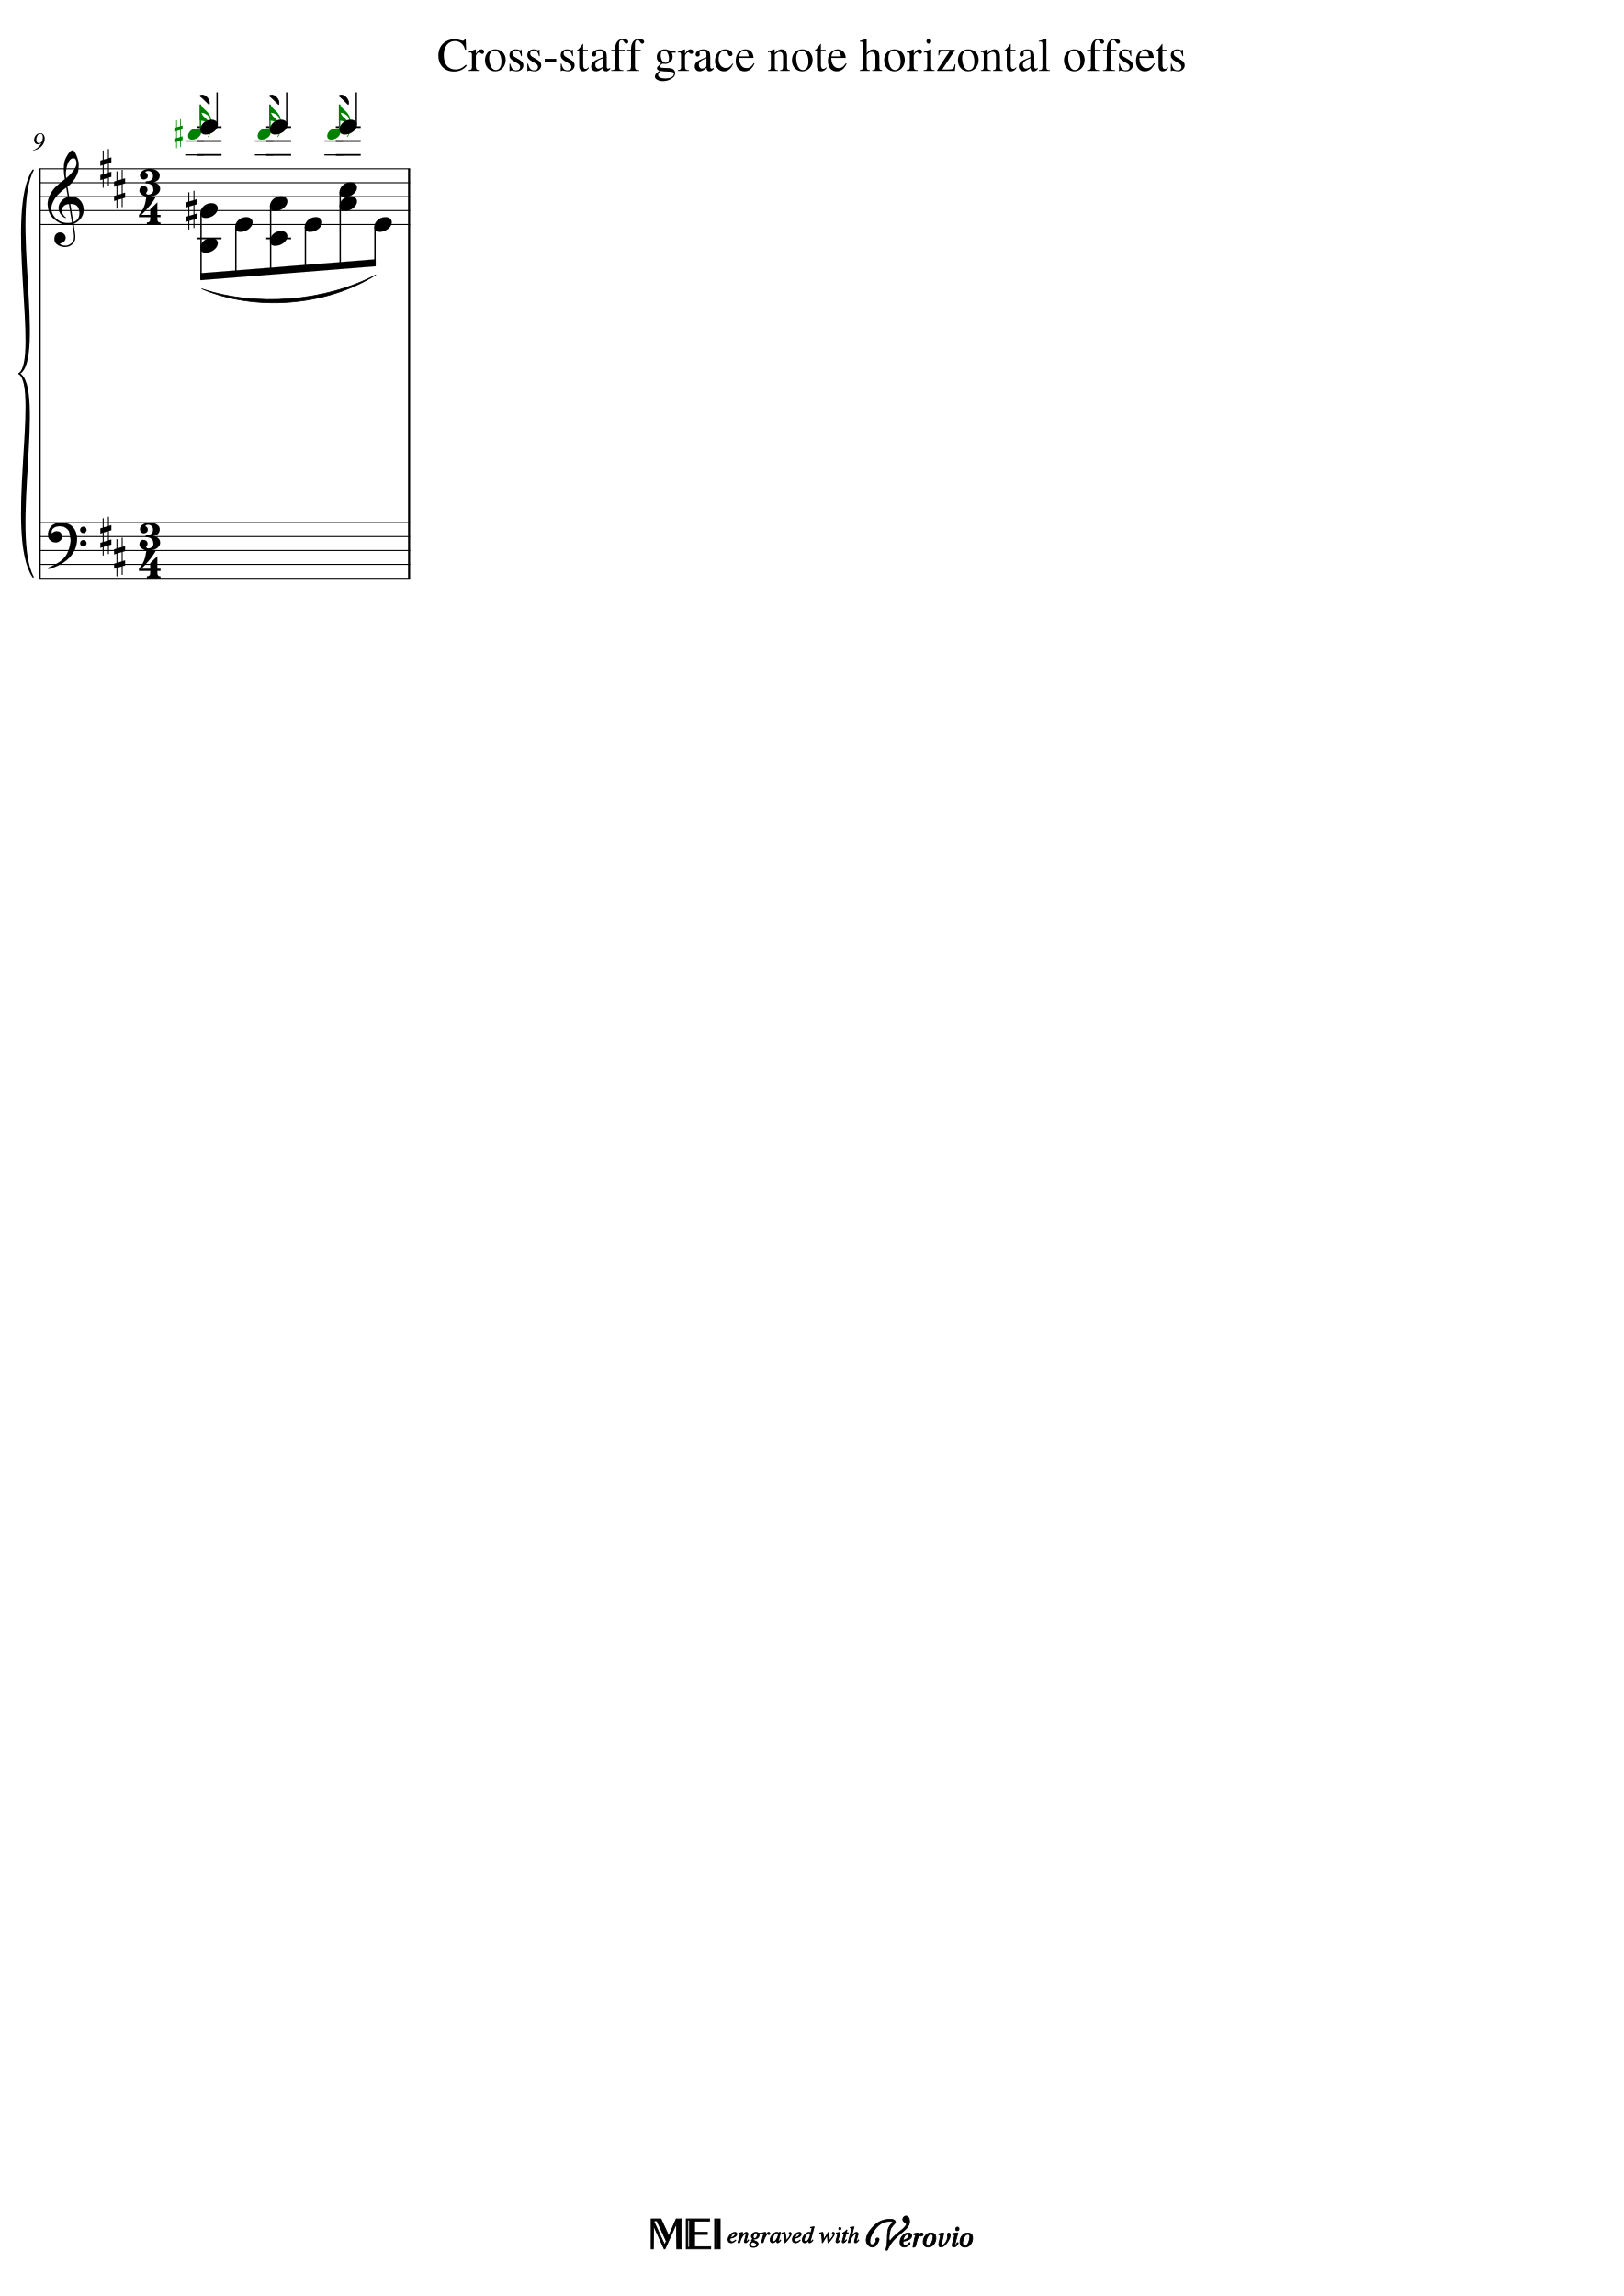
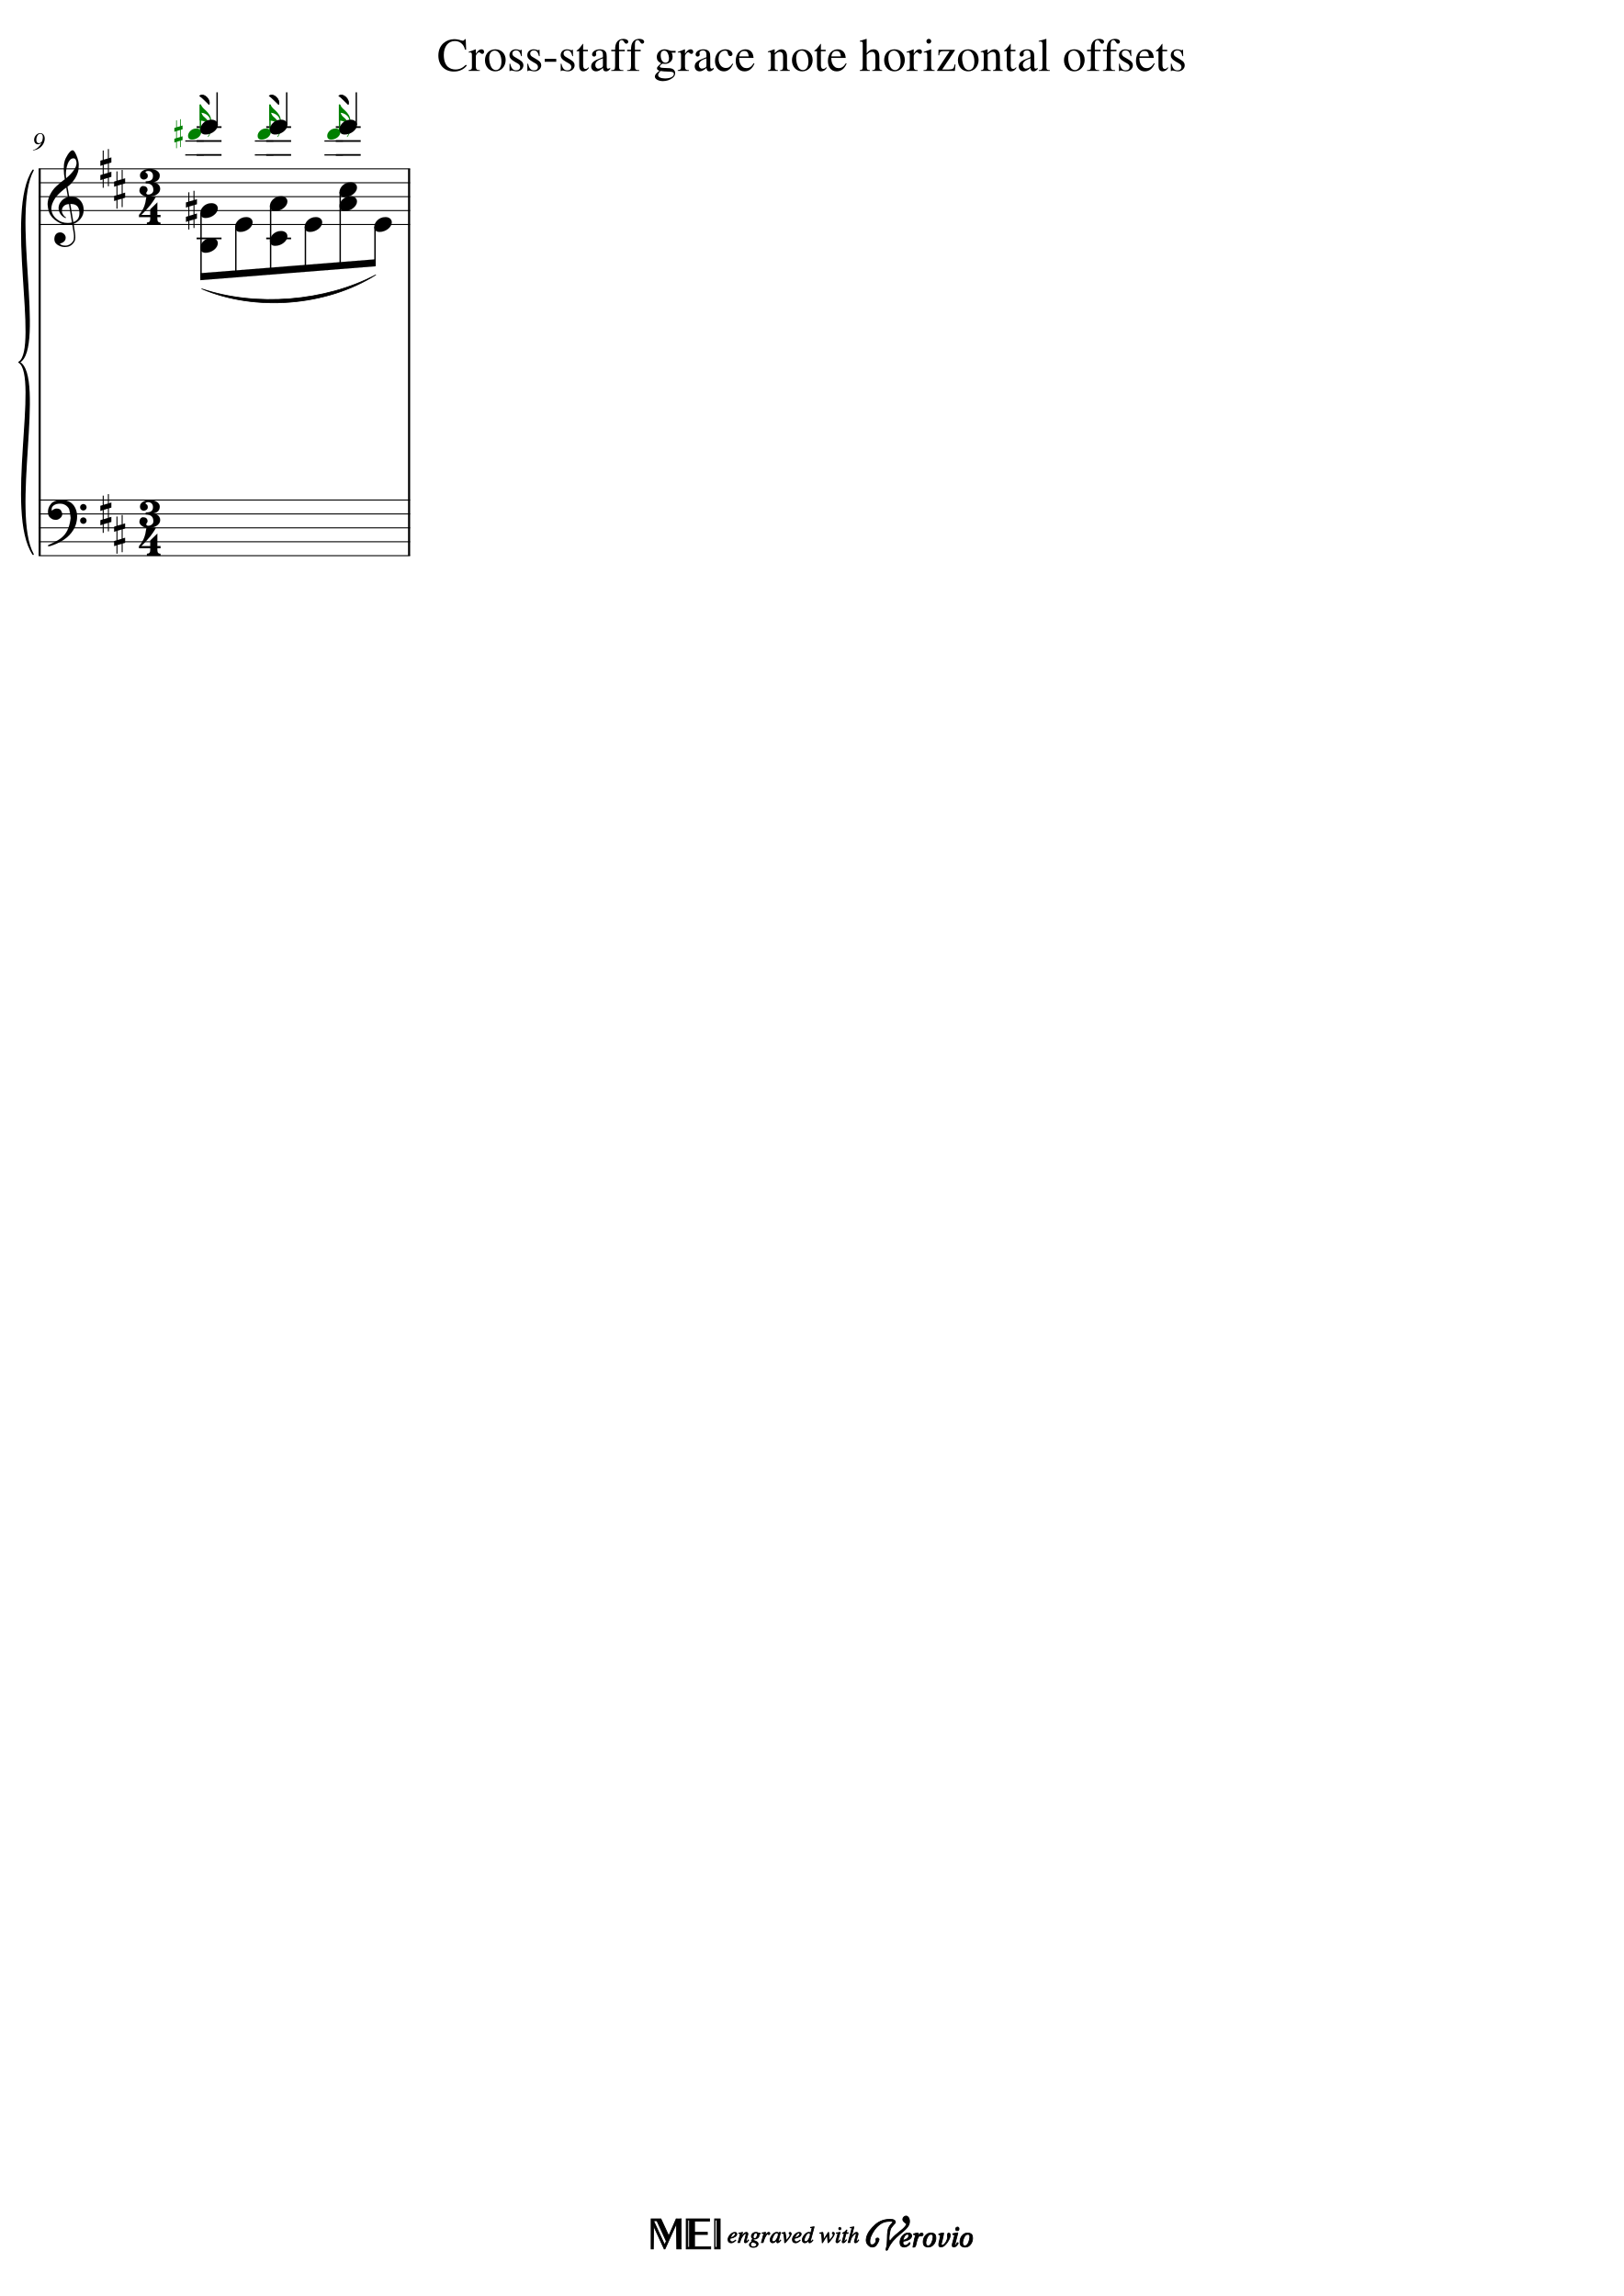
<svg xmlns="http://www.w3.org/2000/svg" xmlns:xlink="http://www.w3.org/1999/xlink" width="2100px" height="2970px" version="1.1" overflow="visible" id="docid">
  <defs>
    <g id="E050-docid">
      <path transform="scale(1,-1)" d="M441 -245c-23 -4 -48 -6 -76 -6c-59 0 -102 7 -130 20c-88 42 -150 93 -187 154c-26 44 -43 103 -48 176c0 6 -1 13 -1 19c0 54 15 111 45 170c29 57 65 106 110 148s96 85 153 127c-3 16 -8 46 -13 92c-4 43 -5 73 -5 89c0 117 16 172 69 257c34 54 64 82 89 82 c21 0 43 -30 69 -92s39 -115 41 -159v-15c0 -109 -21 -162 -67 -241c-13 -20 -63 -90 -98 -118c-13 -9 -25 -19 -37 -29l31 -181c8 1 18 2 28 2c58 0 102 -12 133 -35c59 -43 92 -104 98 -184c1 -7 1 -15 1 -22c0 -123 -87 -209 -181 -248c8 -57 17 -110 25 -162 c5 -31 6 -58 6 -80c0 -30 -5 -53 -14 -70c-35 -64 -88 -99 -158 -103c-5 0 -11 -1 -16 -1c-37 0 -72 10 -108 27c-50 24 -77 59 -80 105v11c0 29 7 55 20 76c18 28 45 42 79 44h6c49 0 93 -42 97 -87v-9c0 -51 -34 -86 -105 -106c17 -24 51 -36 102 -36c62 0 116 43 140 85 c9 16 13 41 13 74c0 20 -1 42 -5 67c-8 53 -18 106 -26 159zM461 939c-95 0 -135 -175 -135 -286c0 -24 2 -48 5 -71c50 39 92 82 127 128c40 53 60 100 60 140v8c-4 53 -22 81 -55 81h-2zM406 119l54 -326c73 25 110 78 110 161c0 7 0 15 -1 23c-7 95 -57 142 -151 142h-12 zM382 117c-72 -2 -128 -47 -128 -120v-7c2 -46 43 -99 75 -115c-3 -2 -7 -5 -10 -10c-70 33 -116 88 -123 172v11c0 68 44 126 88 159c23 17 49 29 78 36l-29 170c-21 -13 -52 -37 -92 -73c-50 -44 -86 -84 -109 -119c-45 -69 -67 -130 -67 -182v-13c5 -68 35 -127 93 -176 s125 -73 203 -73c25 0 50 3 75 9c-19 111 -36 221 -54 331z" />
    </g>
    <g id="E262-docid">
      <path transform="scale(1,-1)" d="M136 186v169h17v-164l44 14v-91l-44 -14v-165l44 12v-91l-44 -13v-155h-17v150l-76 -22v-155h-17v149l-43 -13v90l43 14v167l-43 -14v92l43 13v169h17v-163zM60 73v-167l76 22v168z" />
    </g>
    <g id="E083-docid">
      <path transform="scale(1,-1)" d="M208 250c97 0 177 -52 177 -116c0 -69 -40 -111 -118 -125c56 -5 125 -44 125 -116c0 -31 -10 -57 -31 -78c-19 -21 -45 -38 -78 -49l-50 -11c-15 -3 -36 -7 -55 -7c-50 0 -86 16 -113 38c-16 10 -23 18 -34 34c-7 13 -11 25 -11 38c0 43 27 83 68 83l3 -2 c61 0 75 -42 75 -70c0 -19 -24 -42 -26 -57c7 -17 20 -25 37 -25c44 0 94 29 94 78c0 75 -34 125 -138 125v36c84 0 131 22 131 98c0 54 -37 88 -87 88c-26 0 -43 -7 -51 -22c15 -22 44 -16 44 -70c0 -37 -37 -62 -71 -62c-22 0 -69 15 -69 76c0 79 101 116 178 116z" />
    </g>
    <g id="E084-docid">
      <path transform="scale(1,-1)" d="M20 -78c84 97 114 180 134 329h170c-13 -32 -82 -132 -99 -151l-84 -97c-33 -36 -59 -63 -80 -81h162v102l127 123v-225h57v-39h-57v-34c0 -43 19 -65 57 -65v-34h-244v36c48 0 60 26 60 70v27h-203v39z" />
    </g>
    <g id="E0A4-docid">
      <path transform="scale(1,-1)" d="M0 -39c0 68 73 172 200 172c66 0 114 -37 114 -95c0 -84 -106 -171 -218 -171c-64 0 -96 30 -96 94z" />
    </g>
    <g id="E062-docid">
      <path transform="scale(1,-1)" d="M582 -120c0 32 26 58 58 58s58 -26 58 -58s-26 -58 -58 -58s-58 26 -58 58zM582 120c0 32 26 58 58 58s58 -26 58 -58s-26 -58 -58 -58s-58 26 -58 58zM158 96c51 0 73 -14 88 -49l16 -39c0 -17 -2 -30 -7 -40c-3 -11 -10 -21 -19 -31c-17 -18 -49 -43 -84 -43 c-55 0 -77 13 -112 44c-24 21 -35 55 -35 100c0 46 14 81 32 112c30 52 71 79 137 93l36 6l26 2c154 0 235 -68 274 -182c11 -32 18 -68 18 -107c0 -103 -26 -182 -68 -250c-89 -145 -234 -230 -412 -288l-30 -5c-9 0 -14 3 -14 8c3 10 5 11 10 16c35 15 70 30 96 44l78 43 c96 57 162 136 197 258c9 33 17 60 22 100c3 22 5 35 6 39c-7 69 -16 115 -23 140s-4 22 -16 40c-8 12 -19 23 -31 34c-24 21 -62 44 -118 44c-48 0 -84 -8 -113 -28c-28 -19 -42 -44 -42 -73v-16c2 -5 3 -9 4 -11c24 22 52 39 84 39z" />
    </g>
    <g id="E242-docid">
      <path transform="scale(1,-1)" d="M206 -748c32 48 49 100 49 149c0 89 -55 168 -168 203c-18 5 -47 9 -87 16v190v190h22c8 0 33 -61 71 -95c4 -3 -2 3 61 -56c62 -58 122 -137 122 -241c0 -32 -7 -65 -17 -96c11 -29 17 -60 17 -94c0 -71 -32 -148 -67 -190c-6 -5 -10 -7 -13 -7s-5 2 -5 5l4 10 c1 3 6 8 11 16zM248 -463c4 18 7 38 7 57c0 105 -80 173 -168 200c-11 3 -27 6 -47 9c9 -17 23 -61 53 -88c4 -3 -2 3 61 -56c36 -33 71 -74 94 -122z" />
    </g>
  </defs>
  <style type="text/css">#docid g.ending, #docid g.fing, #docid g.reh, #docid g.tempo {font-weight:bold;}#docid g.dir, #docid g.dynam, #docid g.mNum {font-style:italic;}#docid g.label {font-weight:normal;}#docid ellipse, #docid path, #docid polygon, #docid polyline, #docid rect {stroke:currentColor}</style>
  <svg class="definition-scale" color="black" font-family="Times, serif" viewBox="0 0 21000 29700">
    <g class="page-margin" transform="translate(500, 500)">
      <g id="iJ6YNS9" class="mdiv pageMilestone" />
      <g id="j6ERYJ7" class="score pageMilestone" />
      <g id="sWRWRWP" class="system">
-         <path d="M13 1684 L13 6981" stroke-width="27" />
+         <path d="M13 1684 L13 6688" stroke-width="27" />
        <g id="nP0WQMA" class="grpSym">
-           <path d="M-72,6963 C-432,6423 18,4513 -252,4333 C81,4513 -369,6423 -72,6963" stroke-width="18" stroke-linecap="round" stroke-linejoin="round" />
-           <path d="M-72,1702 C-369,2242 81,4153 -252,4333 C18,4153 -432,2242 -72,1702" stroke-width="18" stroke-linecap="round" stroke-linejoin="round" />
+           <path d="M-72,6670 C-432,6130 18,4366 -252,4186 C81,4366 -369,6130 -72,6670" stroke-width="18" stroke-linecap="round" stroke-linejoin="round" />
+           <path d="M-72,1702 C-369,2242 81,4006 -252,4186 C18,4006 -432,2242 -72,1702" stroke-width="18" stroke-linecap="round" stroke-linejoin="round" />
        </g>
        <g id="i1N780LT" class="section systemMilestone" />
        <g id="z1XZBIJA" class="measure">
          <g id="k91JIAK" class="mNum autogenerated">
            <text y="1441" text-anchor="middle" font-size="0px">
              <tspan id="l1KT7QAW" class="text">
                <tspan font-size="324px">9</tspan>
              </tspan>
            </text>
          </g>
          <g id="a12WP67W" class="staff">
            <path d="M0 1684 L4804 1684" stroke-width="13" />
            <path d="M0 1864 L4804 1864" stroke-width="13" />
            <path d="M0 2044 L4804 2044" stroke-width="13" />
            <path d="M0 2224 L4804 2224" stroke-width="13" />
            <path d="M0 2404 L4804 2404" stroke-width="13" />
            <g id="a1N7061U" class="clef">
              <use xlink:href="#E050-docid" transform="translate(117, 2224) scale(0.72, 0.72)" />
            </g>
            <g id="cLQ1O4E" class="keySig">
              <g id="eRMYYWI" class="keyAccid">
                <use xlink:href="#E262-docid" transform="translate(798, 1684) scale(0.72, 0.72)" />
              </g>
              <g id="gNT854W" class="keyAccid">
                <use xlink:href="#E262-docid" transform="translate(976, 1954) scale(0.72, 0.72)" />
              </g>
            </g>
            <g id="iR99MOM" class="meterSig">
              <use xlink:href="#E083-docid" transform="translate(1289, 1864) scale(0.72, 0.72)" />
              <use xlink:href="#E084-docid" transform="translate(1283, 2224) scale(0.72, 0.72)" />
            </g>
            <g class="ledgerLines above">
              <path d="M2043 1504 L2365 1504" stroke-width="22" />
              <path d="M2943 1504 L3265 1504" stroke-width="22" />
              <path d="M3843 1504 L4165 1504" stroke-width="22" />
              <path d="M2043 1324 L2365 1324" stroke-width="22" />
              <path d="M2943 1324 L3265 1324" stroke-width="22" />
              <path d="M3843 1324 L4165 1324" stroke-width="22" />
              <path d="M2043 1144 L2365 1144" stroke-width="22" />
              <path d="M2943 1144 L3265 1144" stroke-width="22" />
              <path d="M3843 1144 L4165 1144" stroke-width="22" />
            </g>
            <g class="ledgerLines below">
              <path d="M2043 2584 L2365 2584" stroke-width="22" />
              <path d="M2943 2584 L3265 2584" stroke-width="22" />
            </g>
            <g class="ledgerLines above cue">
              <path d="M1896 1504 L2136 1504" stroke-width="16" />
              <path d="M2796 1504 L3036 1504" stroke-width="16" />
              <path d="M3696 1504 L3936 1504" stroke-width="16" />
              <path d="M1896 1324 L2136 1324" stroke-width="16" />
              <path d="M2796 1324 L3036 1324" stroke-width="16" />
              <path d="M3696 1324 L3936 1324" stroke-width="16" />
            </g>
            <g id="b4Y5DFV" class="layer">
              <g id="cNFAQML" class="beam">
                <polygon points="2091,3124 4359,2944 4359,2854 2091,3034" />
                <g id="chord_12960" class="chord">
                  <g id="tPEE0OP" class="stem">
                    <path d="M2100 2252 L2100 3106" stroke-width="18" />
                  </g>
                  <g id="e36A7UB" class="note">
                    <g class="notehead">
                      <use xlink:href="#E0A4-docid" transform="translate(2091, 2224) scale(0.72, 0.72)" />
                    </g>
                    <g id="fW4SW7P" class="accid">
                      <use xlink:href="#E262-docid" transform="translate(1905, 2224) scale(0.72, 0.72)" />
                    </g>
                  </g>
                  <g id="g17JWEWV" class="note">
                    <g class="notehead">
                      <use xlink:href="#E0A4-docid" transform="translate(2091, 2674) scale(0.72, 0.72)" />
                    </g>
                  </g>
                </g>
                <g id="h11BYRB0" class="note">
                  <g class="notehead">
                    <use xlink:href="#E0A4-docid" transform="translate(2541, 2404) scale(0.72, 0.72)" />
                  </g>
                  <g id="uL0P3Y6" class="stem">
                    <path d="M2550 2432 L2550 3070" stroke-width="18" />
                  </g>
                </g>
                <g id="iEPNT2P" class="chord">
                  <g id="vPKGJXZ" class="stem">
                    <path d="M3000 2162 L3000 3034" stroke-width="18" />
                  </g>
                  <g id="j180F7IU" class="note">
                    <g class="notehead">
                      <use xlink:href="#E0A4-docid" transform="translate(2991, 2134) scale(0.72, 0.72)" />
                    </g>
                  </g>
                  <g id="k1JVOWO3" class="note">
                    <g class="notehead">
                      <use xlink:href="#E0A4-docid" transform="translate(2991, 2584) scale(0.72, 0.72)" />
                    </g>
                    <g id="l168SLSU" class="accid" />
                  </g>
                </g>
                <g id="m1I1R6XU" class="note">
                  <g class="notehead">
                    <use xlink:href="#E0A4-docid" transform="translate(3441, 2404) scale(0.72, 0.72)" />
                  </g>
                  <g id="wGMJNIQ" class="stem">
                    <path d="M3450 2432 L3450 2998" stroke-width="18" />
                  </g>
                </g>
                <g id="n3L1BSY" class="chord">
                  <g id="xIG9TQU" class="stem">
                    <path d="M3900 1982 L3900 2962" stroke-width="18" />
                  </g>
                  <g id="oYFJ0C6" class="note">
                    <g class="notehead">
                      <use xlink:href="#E0A4-docid" transform="translate(3891, 1954) scale(0.72, 0.72)" />
                    </g>
                    <g id="p6KLLMO" class="accid" />
                  </g>
                  <g id="q4CA8UL" class="note">
                    <g class="notehead">
                      <use xlink:href="#E0A4-docid" transform="translate(3891, 2134) scale(0.72, 0.72)" />
                    </g>
                  </g>
                </g>
                <g id="note_13044" class="note">
                  <g class="notehead">
                    <use xlink:href="#E0A4-docid" transform="translate(4341, 2404) scale(0.72, 0.72)" />
                  </g>
                  <g id="y1NKD124" class="stem">
                    <path d="M4350 2432 L4350 2926" stroke-width="18" />
                  </g>
                </g>
              </g>
            </g>
          </g>
          <g id="s1IC15RP" class="staff">
-             <path d="M0 6261 L4804 6261" stroke-width="13" />
-             <path d="M0 6441 L4804 6441" stroke-width="13" />
-             <path d="M0 6621 L4804 6621" stroke-width="13" />
-             <path d="M0 6801 L4804 6801" stroke-width="13" />
-             <path d="M0 6981 L4804 6981" stroke-width="13" />
+             <path d="M0 5968 L4804 5968" stroke-width="13" />
+             <path d="M0 6148 L4804 6148" stroke-width="13" />
+             <path d="M0 6328 L4804 6328" stroke-width="13" />
+             <path d="M0 6508 L4804 6508" stroke-width="13" />
+             <path d="M0 6688 L4804 6688" stroke-width="13" />
            <g id="k111HCX6" class="clef">
-               <use xlink:href="#E062-docid" transform="translate(117, 6441) scale(0.72, 0.72)" />
+               <use xlink:href="#E062-docid" transform="translate(117, 6148) scale(0.72, 0.72)" />
            </g>
            <g id="mXTA0QM" class="keySig">
              <g id="oLY9P3F" class="keyAccid">
-                 <use xlink:href="#E262-docid" transform="translate(798, 6441) scale(0.72, 0.72)" />
+                 <use xlink:href="#E262-docid" transform="translate(798, 6148) scale(0.72, 0.72)" />
              </g>
              <g id="q2BL7ML" class="keyAccid">
-                 <use xlink:href="#E262-docid" transform="translate(976, 6711) scale(0.72, 0.72)" />
+                 <use xlink:href="#E262-docid" transform="translate(976, 6418) scale(0.72, 0.72)" />
              </g>
            </g>
            <g id="s1NUKWCL" class="meterSig">
-               <use xlink:href="#E083-docid" transform="translate(1289, 6441) scale(0.72, 0.72)" />
-               <use xlink:href="#E084-docid" transform="translate(1283, 6801) scale(0.72, 0.72)" />
+               <use xlink:href="#E083-docid" transform="translate(1289, 6148) scale(0.72, 0.72)" />
+               <use xlink:href="#E084-docid" transform="translate(1283, 6508) scale(0.72, 0.72)" />
            </g>
            <g id="tBZ62SV" class="layer">
              <g id="note_13062" class="note" color="green" fill="green">
                <g class="notehead">
                  <use xlink:href="#E0A4-docid" transform="translate(1932, 1234) scale(0.54, 0.54)" />
                </g>
                <g id="z1K4OJSQ" class="stem">
                  <path d="M2092 1213 L2092 852" stroke-width="18" />
                  <g id="aRA8GUK" class="flag">
                    <use xlink:href="#E242-docid" transform="translate(2083, 852) scale(0.54, 0.54)" />
                  </g>
                </g>
                <g id="vLC6GUE" class="accid">
                  <use xlink:href="#E262-docid" transform="translate(1755, 1234) scale(0.54, 0.54)" />
                </g>
              </g>
              <g id="note_13074" class="note">
                <g class="notehead">
                  <use xlink:href="#E0A4-docid" transform="translate(2091, 1144) scale(0.72, 0.72)" />
                </g>
                <g id="b1AYFJ9P" class="stem">
                  <path d="M2308 1116 L2308 694" stroke-width="18" />
                </g>
              </g>
              <g id="note_13080" class="note" color="green" fill="green">
                <g class="notehead">
                  <use xlink:href="#E0A4-docid" transform="translate(2832, 1234) scale(0.54, 0.54)" />
                </g>
                <g id="cUUYDUG" class="stem">
                  <path d="M2992 1213 L2992 852" stroke-width="18" />
                  <g id="d17EWFLB" class="flag">
                    <use xlink:href="#E242-docid" transform="translate(2983, 852) scale(0.54, 0.54)" />
                  </g>
                </g>
                <g id="yAUW6TF" class="accid" />
              </g>
              <g id="note_13092" class="note">
                <g class="notehead">
                  <use xlink:href="#E0A4-docid" transform="translate(2991, 1144) scale(0.72, 0.72)" />
                </g>
                <g id="eZWEOI5" class="stem">
                  <path d="M3208 1116 L3208 694" stroke-width="18" />
                </g>
              </g>
              <g id="note_13098" class="note" color="green" fill="green">
                <g class="notehead">
                  <use xlink:href="#E0A4-docid" transform="translate(3732, 1234) scale(0.54, 0.54)" />
                </g>
                <g id="fXQFU55" class="stem">
                  <path d="M3892 1213 L3892 852" stroke-width="18" />
                  <g id="g11K35MU" class="flag">
                    <use xlink:href="#E242-docid" transform="translate(3883, 852) scale(0.54, 0.54)" />
                  </g>
                </g>
                <g id="b1XSZE2H" class="accid" />
              </g>
              <g id="note_13110" class="note">
                <g class="notehead">
                  <use xlink:href="#E0A4-docid" transform="translate(3891, 1144) scale(0.72, 0.72)" />
                </g>
                <g id="h1NRSQV" class="stem">
                  <path d="M4108 1116 L4108 694" stroke-width="18" />
                </g>
              </g>
            </g>
          </g>
          <g id="dIZDUHE" class="slur">
            <path d="M2109,3236 C2810,3473 3705,3401 4359,3056 C3723,3459 2802,3533 2109,3236" stroke-width="9" stroke-linecap="round" stroke-linejoin="round" />
          </g>
          <g id="e1EHME80" class="slur">
            <path d="M2082,740 C2138,698 2229,789 2204,852 C2167,819 2118,762 2082,740" stroke-width="9" stroke-linecap="round" stroke-linejoin="round" />
          </g>
          <g id="f1BEGS43" class="slur">
            <path d="M2982,740 C3038,698 3129,789 3104,852 C3067,819 3018,762 2982,740" stroke-width="9" stroke-linecap="round" stroke-linejoin="round" />
          </g>
          <g id="gETMZTA" class="slur">
            <path d="M3882,740 C3938,698 4029,789 4004,852 C3967,819 3918,762 3882,740" stroke-width="9" stroke-linecap="round" stroke-linejoin="round" />
          </g>
          <g id="y16753K6" class="barLine">
            <path d="M4791 1684 L4791 2404" stroke-width="27" />
-             <path d="M4791 6261 L4791 6981" stroke-width="27" />
-             <path d="M4791 2404 L4791 6261" stroke-width="27" />
+             <path d="M4791 5968 L4791 6688" stroke-width="27" />
+             <path d="M4791 2404 L4791 5968" stroke-width="27" />
          </g>
        </g>
        <g id="qI1DT7K" class="systemMilestoneEnd i1N780LT" />
      </g>
      <g id="rJ8GLXL" class="pageMilestoneEnd j6ERYJ7" />
      <g id="s1HUMGE0" class="pageMilestoneEnd iJ6YNS9" />
      <g id="z1M5W8JL" class="pgHead autogenerated">
        <text font-size="0px">
          <tspan id="aA571PQ" class="rend" x="10000" y="417" text-anchor="middle">
            <tspan id="bGR56S9" class="rend">
              <tspan id="c10PAP45" class="text">
                <tspan font-size="607px">Cross-staff grace note horizontal offsets</tspan>
              </tspan>
            </tspan>
          </tspan>
        </text>
      </g>
      <g id="t1YD0KSR" class="pgFoot autogenerated">
        <g id="u1XWY667" class="fig">
          <g class="svg" transform="translate(7750, 28099) scale(10, 10)">
            <g>
              <path fill="#000000" d="M 17.113,49.265 V 10.368 h 12.697 c 3.289,7.337 6.713,14.61 10.127,21.889 3.42,-7.485 6.256,-14.205 9.589,-21.91 2.436,0.104 4.317,0.085 6.484,-0.058 V 49.264 H 50.274 C 50.145,38.356 50.016,27.448 49.887,16.54 45.003,27.315 39.967,38.434 35.084,49.209 34.679,49.344 34.427,49.136 34.022,49.271 29.466,39.331 24.91,29.391 20.354,19.451 20.224,29.389 20.095,39.327 19.965,49.264 H 17.113 Z M 36.754,39.325 C 32.721,30.513 28.688,21.701 24.655,12.889 22.531,12.751 22.657,12.71 20.714,12.814 v 0.966 c 4.613,9.998 9.609,20.749 13.873,30.082 0.722,-1.513 1.445,-3.025 2.167,-4.538 z m 25.738,9.94 c 0,-12.966 0,-25.931 0,-38.897 10.084,0 20.169,0 30.253,0 0,0.96 0,1.921 0,2.881 -6.483,0 -12.966,0 -19.448,0 0,4.802 0,9.604 0,14.406 5.522,0 11.045,0 16.567,0 0,0.96 0,1.921 0,2.881 -5.522,0 -11.045,0 -16.567,0 0,5.282 0,10.565 0,15.847 6.963,0 13.926,0 20.889,0 0,0.96 0,1.921 0,2.881 -10.565,0 -21.129,0 -31.694,0 z m 4.322,-2.161 c 0,-11.765 0,-23.53 0,-35.295 -0.72,0 -1.441,0 -2.161,0 0,11.765 0,23.53 0,35.295 0.72,0 1.441,0 2.161,0 z m 32.414,2.161 c 0,-12.966 0,-25.931 0,-38.897 2.401,0 4.802,0 7.203,0 0,12.966 0,25.931 0,38.897 -2.401,0 -4.802,0 -7.203,0 z m 2.881,-2.161 c 0,-11.765 0,-23.53 0,-35.295 -0.72,0 -1.441,0 -2.161,0 0,11.765 0,23.53 0,35.295 0.72,0 1.441,0 2.161,0 z" />
              <path fill="#000000" d="m 346.3,6.7 c -3.1,0.5 -4.9,4.4 -2.7,6.8 1.2,1.4 2.7,2.4 4.1,3.5 -2.4,5.3 -7.7,8.3 -11.9,12.1 -3.7,2.8 -7,6.2 -9.7,9.9 -2.2,-0.8 -0.915,-7.719 -0.627,-9.5 0.288,-1.781 0.727,-6.4 2.927,-8.7 1.3,-1.9 3,-3.5 4.5,-5.2 1.2,-3.4 -3.2,-4.9 -5.8,-4.6 -7.3,-0.5 -14.6,2 -20,6.8 -5,4.6 -10,10.1 -11.5,17 -0.9,3.5 -0.2,7.5 2.8,9.9 2.5,2.8 7.4,2.9 9.8,-0.2 1.7,-2.3 3.2,-4.8 3.8,-7.6 -0.1,-2.6 -4.4,-2.3 -4.3,0.2 1.2,2.4 -0.9,4.7 -2.7,6.2 -1.7,0.9 -4.7,0.7 -4.8,-1.7 -1,-5.8 2.1,-11.3 5.2,-16.1 4,-5.8 9.8,-11.2 17.2,-11.8 1.6,0 8.1,-1.2 6.8,1.4 -2.8,2.8 -5.6,6.1 -6,10.3 -1.6,7.7 0.1,15.7 -2.3,23.2 -1.1,3.9 2,2.6 2.5,0.2 3.3,-7.4 8.9,-13.4 15.1,-18.5 4.2,-3.9 9.5,-7.1 11.9,-12.6 1.3,-3.6 1.2,-9 -2.7,-10.9 -0.504,-0.177 -1.07,-0.165 -1.6,-0.1 z m 66,14.5 c -2,0.8 -1.8,4.9 0.8,4.4 3.4,0.4 2.9,-6.2 -0.8,-4.4 z m 0.6,7.3 c -1.3,0.5 -7.6,0.5 -5.4,2.2 4,-0.3 0.7,4.5 0.6,6.7 -0.4,2.9 -2.4,5.9 -1.2,8.8 2.7,1.7 5.6,-0.8 6.8,-3.2 1.6,-1.4 -0.5,-3 -1.2,-0.9 -0.4,0.8 -2.4,3.5 -2.6,1.8 1.1,-5 2.7,-9.9 3.9,-14.9 l -0.1,-0.5 h -0.9 z m -65.1,0.2 c -6.5,1.6 -10.5,9.5 -8.2,15.7 2.1,3.4 7.4,2.9 10.1,0.4 2,-0.2 3.6,-5.3 1,-3.4 -1.4,2 -4,4.2 -6.5,2.8 -2.2,-1.9 -1.9,-5.7 1.7,-5.3 3.1,-0.9 6.9,-2.1 8.1,-5.5 0.9,-2.7 -1.6,-5.2 -4.3,-4.8 h -1.1 -0.7 z m 13.6,0 c -2.2,0 -8.5,1.8 -2.9,2.3 0.9,1.9 -1,4.9 -1.1,7.2 -0.5,2.9 -1.4,5.7 -1.7,8.7 3.7,0.7 3.8,-2.6 4.4,-5.3 0.9,-3.3 1.6,-7 4.1,-9.5 2.4,1.6 6.8,-0.7 3.7,-3.4 -2.9,-0.5 -4.8,2.4 -6.2,4.3 0,-1.2 2.4,-5 -0.2,-4.3 z m 15.8,0 c -6.4,1.3 -9.6,9.1 -7.7,14.9 1.9,4 7.7,3.9 11,1.7 4.1,-3 6,-8.9 4.4,-13.7 -1.3,-3 -4.8,-3.2 -7.6,-3 z m 17,0 c -2.3,0 -8.8,1.9 -3,2.4 0.4,2.5 -1,5.7 -1.4,8.4 -0.7,2.4 -1.8,7.5 2.1,7.2 3.8,-0.1 6.5,-3.5 8.5,-6.3 2,-3.2 4.5,-7 3.3,-10.9 -3.7,-3 -3.6,2.6 -3.1,5.1 -0.7,3.8 -2.7,7.9 -6.2,9.8 -3.6,0.6 -1,-4.3 -0.8,-6.1 0.6,-3.2 1.6,-6.3 1.9,-9.5 h -1.1 z m 30.6,0 c -6.3,1.2 -9.5,8.9 -7.8,14.7 1.5,4 7.2,4.2 10.5,2.4 4.6,-2.8 6.6,-9.3 4.8,-14.3 -1.4,-2.8 -4.8,-3 -7.5,-2.8 z m -75.4,1.7 c 2.1,1.5 0.2,4.7 -1.6,5.7 -1.1,0.4 -5.5,3.4 -4.6,0.7 0.8,-2.7 2.2,-6.2 5.3,-6.6 l 0.9,0.1 z m 30.8,0 c 2.6,1.5 1.3,5.2 0.8,7.6 -0.8,2.7 -1.9,5.9 -4.7,7.1 -5.1,0.8 -4,-5.8 -2.8,-8.8 1,-2.8 3,-6.8 6.7,-5.8 z m 47.1,-0.1 c 2.9,0.7 2,4.7 1.5,6.8 -0.7,3 -1.8,6.7 -5,8 -4.7,0.8 -4,-5.1 -3,-7.9 0.9,-3 2.7,-7.3 6.5,-6.8 z" />
              <g>
                <path d="m 116.566,37.118 q 0,-3.252 2.93,-6.299 2.9,-3.047 5.991,-3.047 1.143,0 1.816,0.527 0.674,0.527 0.674,1.567 0,2.109 -2.476,3.618 -2.461,1.494 -5.186,1.831 l -0.835,0.103 q -0.19,0.601 -0.264,0.967 -0.073,0.352 -0.073,0.894 0,1.289 0.835,2.007 0.85,0.718 2.007,0.718 1.099,0 2.329,-0.732 0.703,-0.425 2.036,-1.523 l 0.381,0.337 q -0.659,0.835 -1.89,1.714 -2.183,1.567 -4.38,1.567 -1.553,0 -2.725,-1.099 -1.172,-1.099 -1.172,-3.149 z m 3.12,-2.358 q 2.798,-0.41 4.556,-1.963 Q 126,31.229 126,29.691 q 0,-0.557 -0.264,-0.879 -0.264,-0.337 -0.776,-0.337 -0.952,0 -1.875,0.82 -0.908,0.806 -1.641,1.831 -0.776,1.201 -1.23,2.3 -0.249,0.586 -0.527,1.333 z" />
                <path d="m 129.472,41 2.534,-9.053 q 0.322,-1.143 0.366,-1.377 0.059,-0.249 0.059,-0.527 0,-0.425 -0.249,-0.659 -0.234,-0.249 -0.938,-0.249 -0.176,0 -0.352,0.029 -0.161,0.015 -0.366,0.044 v -0.498 q 0.952,-0.146 1.348,-0.22 0.41,-0.073 0.879,-0.176 l 2.622,-0.571 q 0.088,0.059 0.117,0.132 l -1.948,6.299 q 1.787,-2.739 2.988,-4.072 2.109,-2.358 3.779,-2.358 0.645,0 1.113,0.249 0.894,0.483 0.894,1.743 0,0.352 -0.073,0.732 -0.073,0.381 -0.19,0.82 l -1.919,7.017 q -0.059,0.22 -0.132,0.542 -0.073,0.308 -0.073,0.439 0,0.22 0.103,0.396 0.103,0.176 0.337,0.176 0.381,0 0.879,-0.439 0.498,-0.454 1.626,-1.919 l 0.425,0.381 q -1.201,1.626 -1.904,2.285 -1.201,1.157 -2.3,1.157 -0.498,0 -0.967,-0.322 -0.454,-0.337 -0.454,-1.201 0,-0.249 0.029,-0.527 0.044,-0.278 0.103,-0.483 l 1.846,-7.119 q 0.146,-0.586 0.19,-0.952 0.059,-0.381 0.059,-0.542 0,-0.352 -0.176,-0.601 -0.161,-0.264 -0.586,-0.264 -1.099,0 -2.769,1.992 -0.981,1.187 -1.992,2.827 -0.776,1.274 -1.23,2.49 Q 132.709,37.821 131.742,41 Z" />
                <path d="m 149.13,33.5 q 0,0.908 0.278,1.45 0.469,0.894 1.685,0.894 1.318,0 2.344,-1.67 1.04,-1.685 1.04,-3.706 0,-0.967 -0.425,-1.509 -0.425,-0.557 -1.274,-0.557 -1.641,0 -2.651,1.743 -0.996,1.743 -0.996,3.354 z m 0.513,13.066 q 1.743,0 2.886,-0.835 1.157,-0.835 1.157,-1.992 0,-0.879 -0.601,-1.479 -0.322,-0.322 -1.04,-0.688 -0.601,-0.293 -2.036,-0.835 -1.421,-0.557 -1.641,-0.557 -0.381,0 -1.479,1.011 -1.099,1.025 -1.099,2.314 0,1.948 1.685,2.681 0.879,0.381 2.168,0.381 z m -5.479,-2.681 q 0,-1.099 0.835,-2.095 0.85,-0.981 2.681,-1.963 -0.366,-0.234 -0.601,-0.483 -0.234,-0.264 -0.234,-0.688 0,-0.601 0.835,-1.377 0.469,-0.439 1.523,-1.157 -0.938,-0.352 -1.611,-0.996 -0.82,-0.864 -0.82,-2.241 0,-2.212 1.729,-3.677 1.729,-1.465 4.277,-1.465 1.333,0 2.256,0.425 0.923,0.41 1.084,0.688 h 1.978 v 1.172 h -1.494 q 0.088,0.322 0.132,0.586 0.044,0.264 0.044,0.747 0,2.373 -1.846,3.735 -1.831,1.362 -3.955,1.362 -0.22,0 -0.41,-0.015 -0.19,-0.029 -0.469,-0.088 -0.22,0 -0.601,0.425 -0.396,0.425 -0.396,0.762 0,0.498 3.223,1.699 3.208,1.216 3.208,3.56 0,1.758 -1.611,3.076 -1.611,1.333 -4.863,1.333 -2.256,0 -3.574,-0.967 -1.318,-0.967 -1.318,-2.358 z" />
                <path d="m 165.038,27.67 q 0.132,0 0.176,0.088 0.059,0.073 0.059,0.176 -0.015,0.146 -0.029,0.22 l -1.465,5.669 0.322,-0.63 q 1.055,-2.065 2.461,-3.765 1.421,-1.714 2.695,-1.714 0.688,0 1.055,0.454 0.381,0.454 0.381,1.04 0,0.659 -0.381,1.099 -0.366,0.425 -1.025,0.425 -0.454,0 -0.688,-0.176 -0.234,-0.176 -0.366,-0.41 l -0.176,-0.322 q -0.059,-0.088 -0.146,-0.132 -0.073,-0.059 -0.19,-0.059 -0.571,0 -1.655,1.597 -1.069,1.597 -1.919,3.457 -0.513,1.128 -1.143,2.988 Q 162.606,38.847 161.947,41 h -2.256 l 2.432,-8.818 q 0.205,-0.762 0.322,-1.362 0.132,-0.601 0.132,-0.981 0,-0.439 -0.22,-0.674 -0.22,-0.234 -0.762,-0.234 -0.176,0 -0.439,0.029 -0.264,0.029 -0.63,0.073 v -0.483 l 0.586,-0.117 q 1.143,-0.234 2.49,-0.498 1.362,-0.264 1.436,-0.264 z" />
                <path d="m 181.518,30.424 q 0,-1.055 -0.483,-1.553 -0.483,-0.498 -1.172,-0.498 -2.388,0 -4.438,3.662 -1.802,3.223 -1.802,5.552 0,1.172 0.498,1.714 0.513,0.527 1.26,0.527 2.212,0 4.263,-3.56 1.875,-3.237 1.875,-5.845 z m -1.831,-2.71 q 1.157,0 1.787,0.601 0.337,0.322 0.527,0.85 l 0.073,0.205 0.322,-1.113 q 0.059,-0.19 0.103,-0.249 0.044,-0.073 0.205,-0.088 l 1.655,-0.19 q 0.132,0 0.146,0.059 0.029,0.044 0,0.176 -0.059,0.19 -0.088,0.308 -0.029,0.103 -0.088,0.308 l -1.348,5.244 q -0.439,1.714 -0.747,2.959 -0.542,2.256 -0.542,2.578 0,0.205 0.103,0.308 0.117,0.088 0.278,0.088 0.132,0 0.278,-0.088 0.161,-0.088 0.381,-0.264 l 0.249,-0.205 q 0.117,-0.103 0.264,-0.234 0.146,-0.146 0.352,-0.352 l 0.908,-0.938 0.352,0.308 q -1.523,1.948 -2.446,2.651 -0.923,0.688 -1.758,0.688 -0.542,0 -0.85,-0.381 -0.293,-0.381 -0.293,-0.952 0,-0.527 0.19,-1.509 0.205,-0.996 0.396,-1.67 -0.264,0.439 -0.894,1.289 -0.615,0.835 -1.523,1.626 -1.069,0.952 -2.051,1.348 -0.762,0.264 -1.465,0.264 -1.187,0 -2.153,-0.967 -0.967,-0.981 -0.967,-2.769 0,-3.076 2.754,-6.416 2.842,-3.472 5.889,-3.472 z" />
                <path d="m 196.664,27.772 q 0.82,0 1.26,0.586 0.439,0.586 0.439,1.333 0,1.978 -3.911,6.929 -3.706,4.702 -4.438,4.702 -0.22,0 -0.293,-0.601 -0.044,-0.337 -0.044,-1.143 0,-0.981 -0.19,-3.325 -0.19,-2.344 -0.366,-3.472 -0.366,-2.476 -0.718,-3.193 -0.352,-0.718 -1.333,-0.718 -0.161,0 -0.381,0.015 -0.205,0.015 -0.483,0.044 v -0.381 q 0.439,-0.088 1.846,-0.396 1.406,-0.308 1.494,-0.337 l 0.483,-0.146 q 0.205,-0.059 0.322,0.234 0.117,0.278 0.293,1.055 0.557,2.549 0.835,5.024 0.176,1.538 0.352,4.556 l 0.483,-0.513 q 1.509,-1.597 3.018,-3.794 1.509,-2.197 1.509,-3.105 0,-0.454 -0.659,-1.084 -0.659,-0.645 -0.659,-1.172 0,-0.483 0.322,-0.791 0.337,-0.308 0.82,-0.308 z" />
                <path d="m 199.828,37.118 q 0,-3.252 2.93,-6.299 2.9,-3.047 5.991,-3.047 1.143,0 1.816,0.527 0.674,0.527 0.674,1.567 0,2.109 -2.476,3.618 -2.461,1.494 -5.186,1.831 l -0.835,0.103 q -0.19,0.601 -0.264,0.967 -0.073,0.352 -0.073,0.894 0,1.289 0.835,2.007 0.85,0.718 2.007,0.718 1.099,0 2.329,-0.732 0.703,-0.425 2.036,-1.523 l 0.381,0.337 q -0.659,0.835 -1.89,1.714 -2.183,1.567 -4.38,1.567 -1.553,0 -2.725,-1.099 -1.172,-1.099 -1.172,-3.149 z m 3.12,-2.358 q 2.798,-0.41 4.556,-1.963 1.758,-1.567 1.758,-3.105 0,-0.557 -0.264,-0.879 -0.264,-0.337 -0.776,-0.337 -0.952,0 -1.875,0.82 -0.908,0.806 -1.641,1.831 -0.776,1.201 -1.23,2.3 -0.249,0.586 -0.527,1.333 z" />
                <path d="m 215.238,37.602 q 0,0.894 0.41,1.567 0.41,0.659 1.392,0.659 2.095,0 4.028,-3.369 1.816,-3.164 1.816,-5.991 0,-0.894 -0.293,-1.479 -0.293,-0.586 -1.187,-0.586 -2.227,0 -4.307,3.604 -1.86,3.223 -1.86,5.596 z m 6.006,-9.888 q 1.157,0 1.641,0.557 0.278,0.322 0.439,1.099 l 1.67,-6.006 q 0.073,-0.249 0.088,-0.439 0.029,-0.205 0.029,-0.352 0,-0.571 -0.22,-0.718 -0.205,-0.146 -0.601,-0.146 -0.249,0 -0.469,0.015 -0.205,0.015 -0.557,0.044 v -0.483 q 1.655,-0.22 4.585,-0.762 l 0.132,0.146 -0.029,0.161 -2.812,10.532 -1.919,6.973 q -0.059,0.234 -0.103,0.439 -0.029,0.19 -0.029,0.352 0,0.396 0.19,0.513 0.205,0.117 0.352,0.117 0.425,0 1.201,-0.747 0.454,-0.454 1.245,-1.406 l 0.337,0.322 -0.205,0.308 q -0.542,0.806 -1.392,1.641 -1.509,1.479 -2.71,1.479 -0.396,0 -0.718,-0.176 -0.601,-0.352 -0.601,-1.26 0,-0.308 0.088,-0.981 0.088,-0.674 0.264,-1.465 -1.113,1.699 -2.446,2.783 -1.318,1.084 -2.886,1.084 -1.274,0 -2.227,-0.908 -0.952,-0.908 -0.952,-2.798 0,-3.193 2.93,-6.562 2.915,-3.354 5.684,-3.354 z" />
                <path d="m 254.13,29.53 q 0,1.23 -1.187,3.252 -0.659,1.128 -1.86,2.739 -1.23,1.655 -2.534,3.267 -2.065,2.549 -2.432,2.549 -0.161,0 -0.205,-0.132 -0.044,-0.132 -0.117,-0.894 l -0.864,-9.126 -6.079,9.961 q -0.044,0.088 -0.117,0.117 -0.059,0.029 -0.132,0.029 l -0.205,-0.044 -0.029,-0.132 -0.176,-3.618 q -0.059,-1.216 -0.176,-2.505 -0.103,-1.304 -0.205,-2.256 -0.308,-2.651 -0.659,-3.252 -0.337,-0.601 -1.26,-0.601 -0.176,0 -0.352,0.015 -0.176,0 -0.366,0.029 v -0.425 q 0.601,-0.103 1.143,-0.22 0.557,-0.117 1.216,-0.264 l 1.377,-0.352 q 0.498,0 1.011,4.175 0.278,2.285 0.498,5.2 l 5.757,-9.097 q 0.059,-0.117 0.146,-0.19 0.088,-0.088 0.205,-0.088 0.132,0 0.176,0.088 0.044,0.088 0.059,0.264 l 0.981,10.591 q 0.103,-0.132 1.626,-2.065 1.523,-1.948 1.597,-2.065 1.099,-1.582 1.465,-2.446 0.234,-0.557 0.234,-1.084 0,-0.205 -0.059,-0.381 -0.059,-0.19 -0.278,-0.396 L 251.874,29.75 q -0.19,-0.19 -0.337,-0.41 -0.132,-0.234 -0.132,-0.542 0,-0.366 0.249,-0.747 0.264,-0.381 0.938,-0.381 0.542,0 1.04,0.439 0.498,0.425 0.498,1.421 z" />
                <path d="m 261.176,24.521 q -0.601,0 -1.025,-0.469 -0.425,-0.469 -0.425,-1.128 0,-0.674 0.425,-1.143 0.425,-0.469 1.025,-0.469 0.601,0 1.025,0.469 0.439,0.469 0.439,1.143 0,0.674 -0.439,1.143 -0.425,0.454 -1.025,0.454 z m 0.352,3.208 q 0.088,0.044 0.073,0.117 l -2.959,10.459 q -0.205,0.835 -0.205,0.996 0,0.22 0.088,0.381 0.073,0.176 0.366,0.176 0.498,0 1.318,-0.864 0.483,-0.513 1.187,-1.465 l 0.381,0.322 -0.146,0.205 q -1.099,1.538 -1.816,2.212 -1.128,1.055 -2.197,1.055 -0.63,0 -1.055,-0.527 -0.41,-0.527 -0.41,-1.245 0,-0.425 0.059,-0.732 0.059,-0.322 0.22,-0.938 l 2.051,-7.529 q 0.044,-0.176 0.073,-0.322 0.029,-0.146 0.029,-0.293 0,-0.527 -0.396,-0.645 -0.381,-0.132 -1.523,-0.132 v -0.483 q 1.216,-0.146 1.743,-0.22 0.542,-0.088 1.084,-0.176 0.703,-0.117 1.333,-0.264 0.63,-0.146 0.703,-0.088 z" />
                <path d="m 264.179,40.033 q 0,-0.117 0.015,-0.264 0.015,-0.161 0.059,-0.322 l 2.754,-10.239 h -2.227 q 0,-0.396 0.059,-0.498 0.059,-0.103 0.293,-0.205 1.479,-0.63 2.285,-1.216 0.82,-0.586 2.227,-2.256 l 0.234,-0.278 q 0.044,-0.059 0.103,-0.088 0.073,-0.044 0.146,-0.044 0.146,0.029 0.205,0.059 0.044,0.103 0.044,0.19 0.015,0.073 0,0.161 l -0.835,3.193 h 2.388 l -0.176,0.981 h -2.49 l -2.637,9.858 q -0.073,0.264 0.044,0.513 0.117,0.234 0.396,0.234 0.381,0 1.069,-0.762 0.396,-0.41 1.333,-1.626 l 0.381,0.22 -0.205,0.308 q -1.26,1.89 -2.227,2.637 -0.952,0.732 -1.816,0.732 -0.747,0 -1.084,-0.396 -0.337,-0.396 -0.337,-0.894 z" />
                <path d="m 274.696,21.356 q 0.938,-0.132 1.509,-0.205 0.586,-0.088 1.011,-0.161 1.729,-0.337 1.86,-0.366 0.132,-0.029 0.205,-0.029 0.176,0.088 0.176,0.22 l -3.442,13.081 q 1.846,-2.725 3.018,-3.984 2.051,-2.168 3.765,-2.168 0.703,0 1.348,0.454 0.659,0.439 0.659,1.597 0,0.278 -0.073,0.718 -0.073,0.439 -0.176,0.776 l -1.978,7.017 q -0.088,0.293 -0.146,0.571 -0.059,0.264 -0.059,0.483 0,0.249 0.117,0.381 0.117,0.117 0.337,0.117 0.454,0 1.069,-0.63 0.381,-0.396 1.421,-1.729 l 0.381,0.352 q -1.025,1.523 -1.743,2.227 -1.274,1.245 -2.563,1.245 -0.586,0 -0.981,-0.366 -0.396,-0.366 -0.396,-1.055 0,-0.19 0.015,-0.352 0.029,-0.176 0.088,-0.381 l 2.256,-8.584 q 0.029,-0.117 0.044,-0.234 0.029,-0.132 0.029,-0.264 0,-0.366 -0.22,-0.571 -0.234,-0.205 -0.601,-0.205 -0.981,0 -2.476,1.582 -1.494,1.567 -2.52,3.208 -0.703,1.157 -1.069,2.183 Q 275.209,37.309 274.184,41 h -2.271 l 4.688,-17.769 q 0.044,-0.19 0.059,-0.322 0.015,-0.132 0.015,-0.249 0,-0.63 -0.41,-0.747 -0.41,-0.132 -1.567,-0.073 z" />
              </g>
            </g>
          </g>
        </g>
      </g>
    </g>
  </svg>
</svg>
